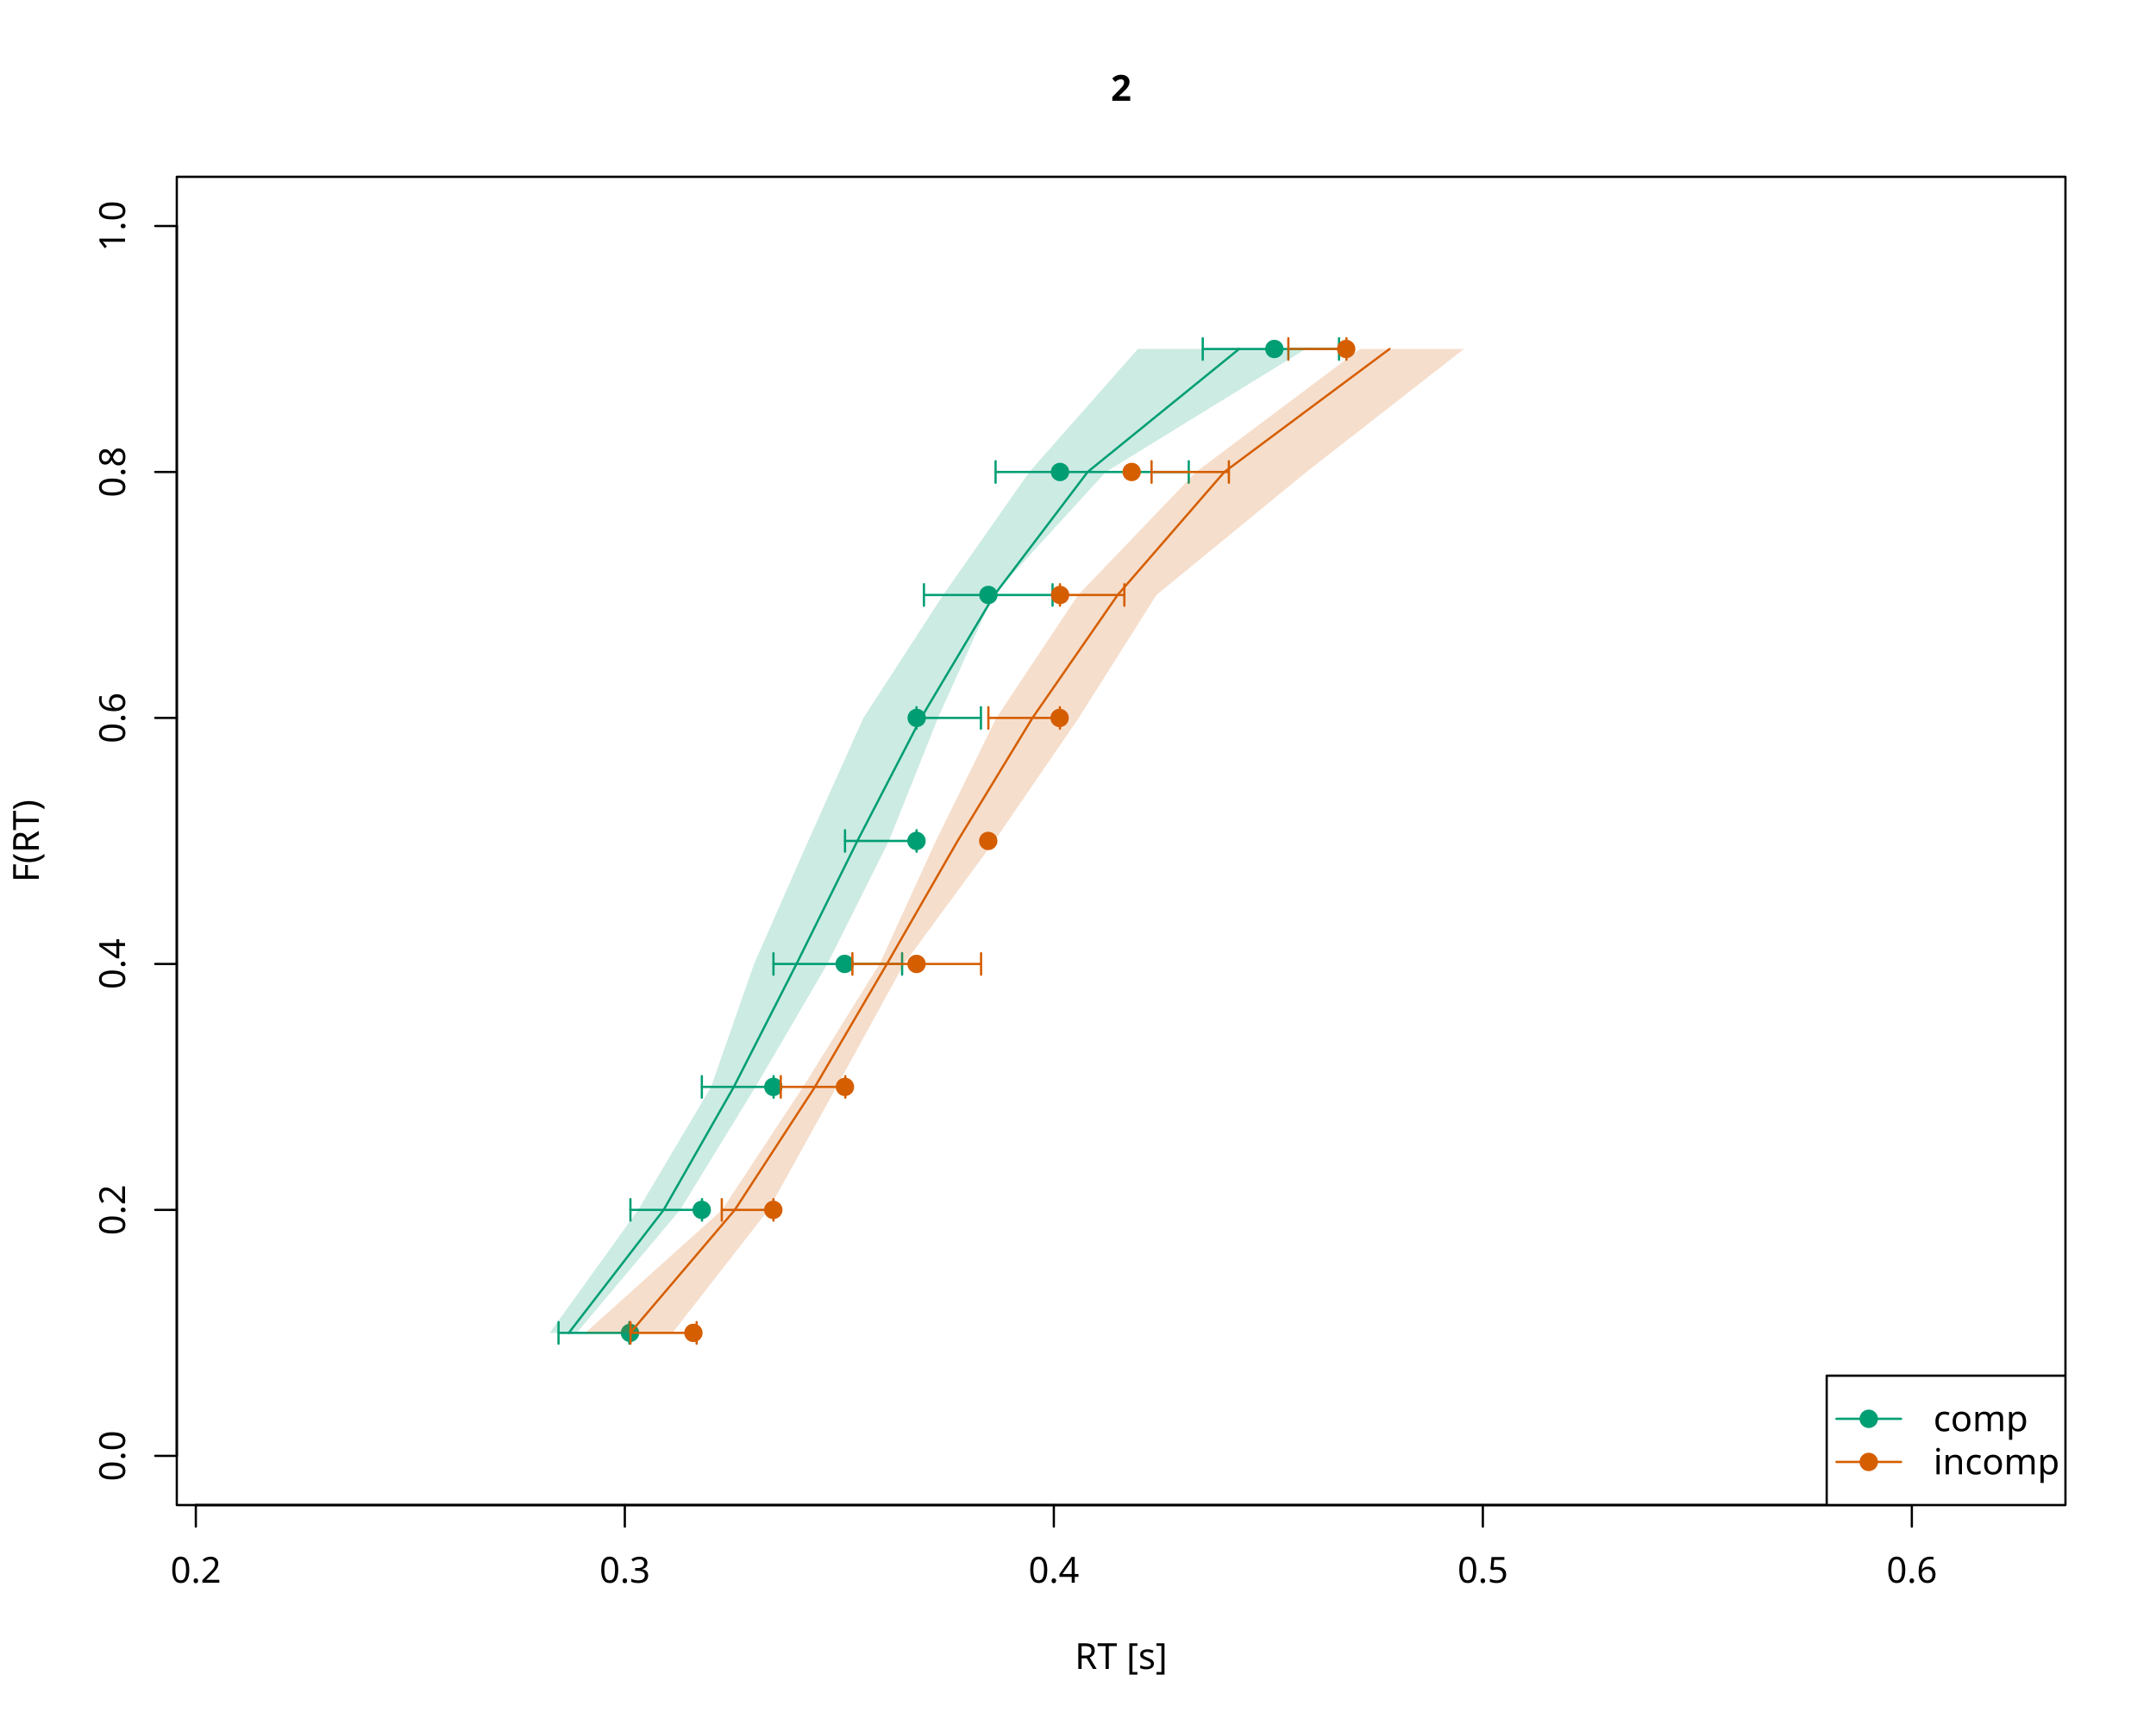
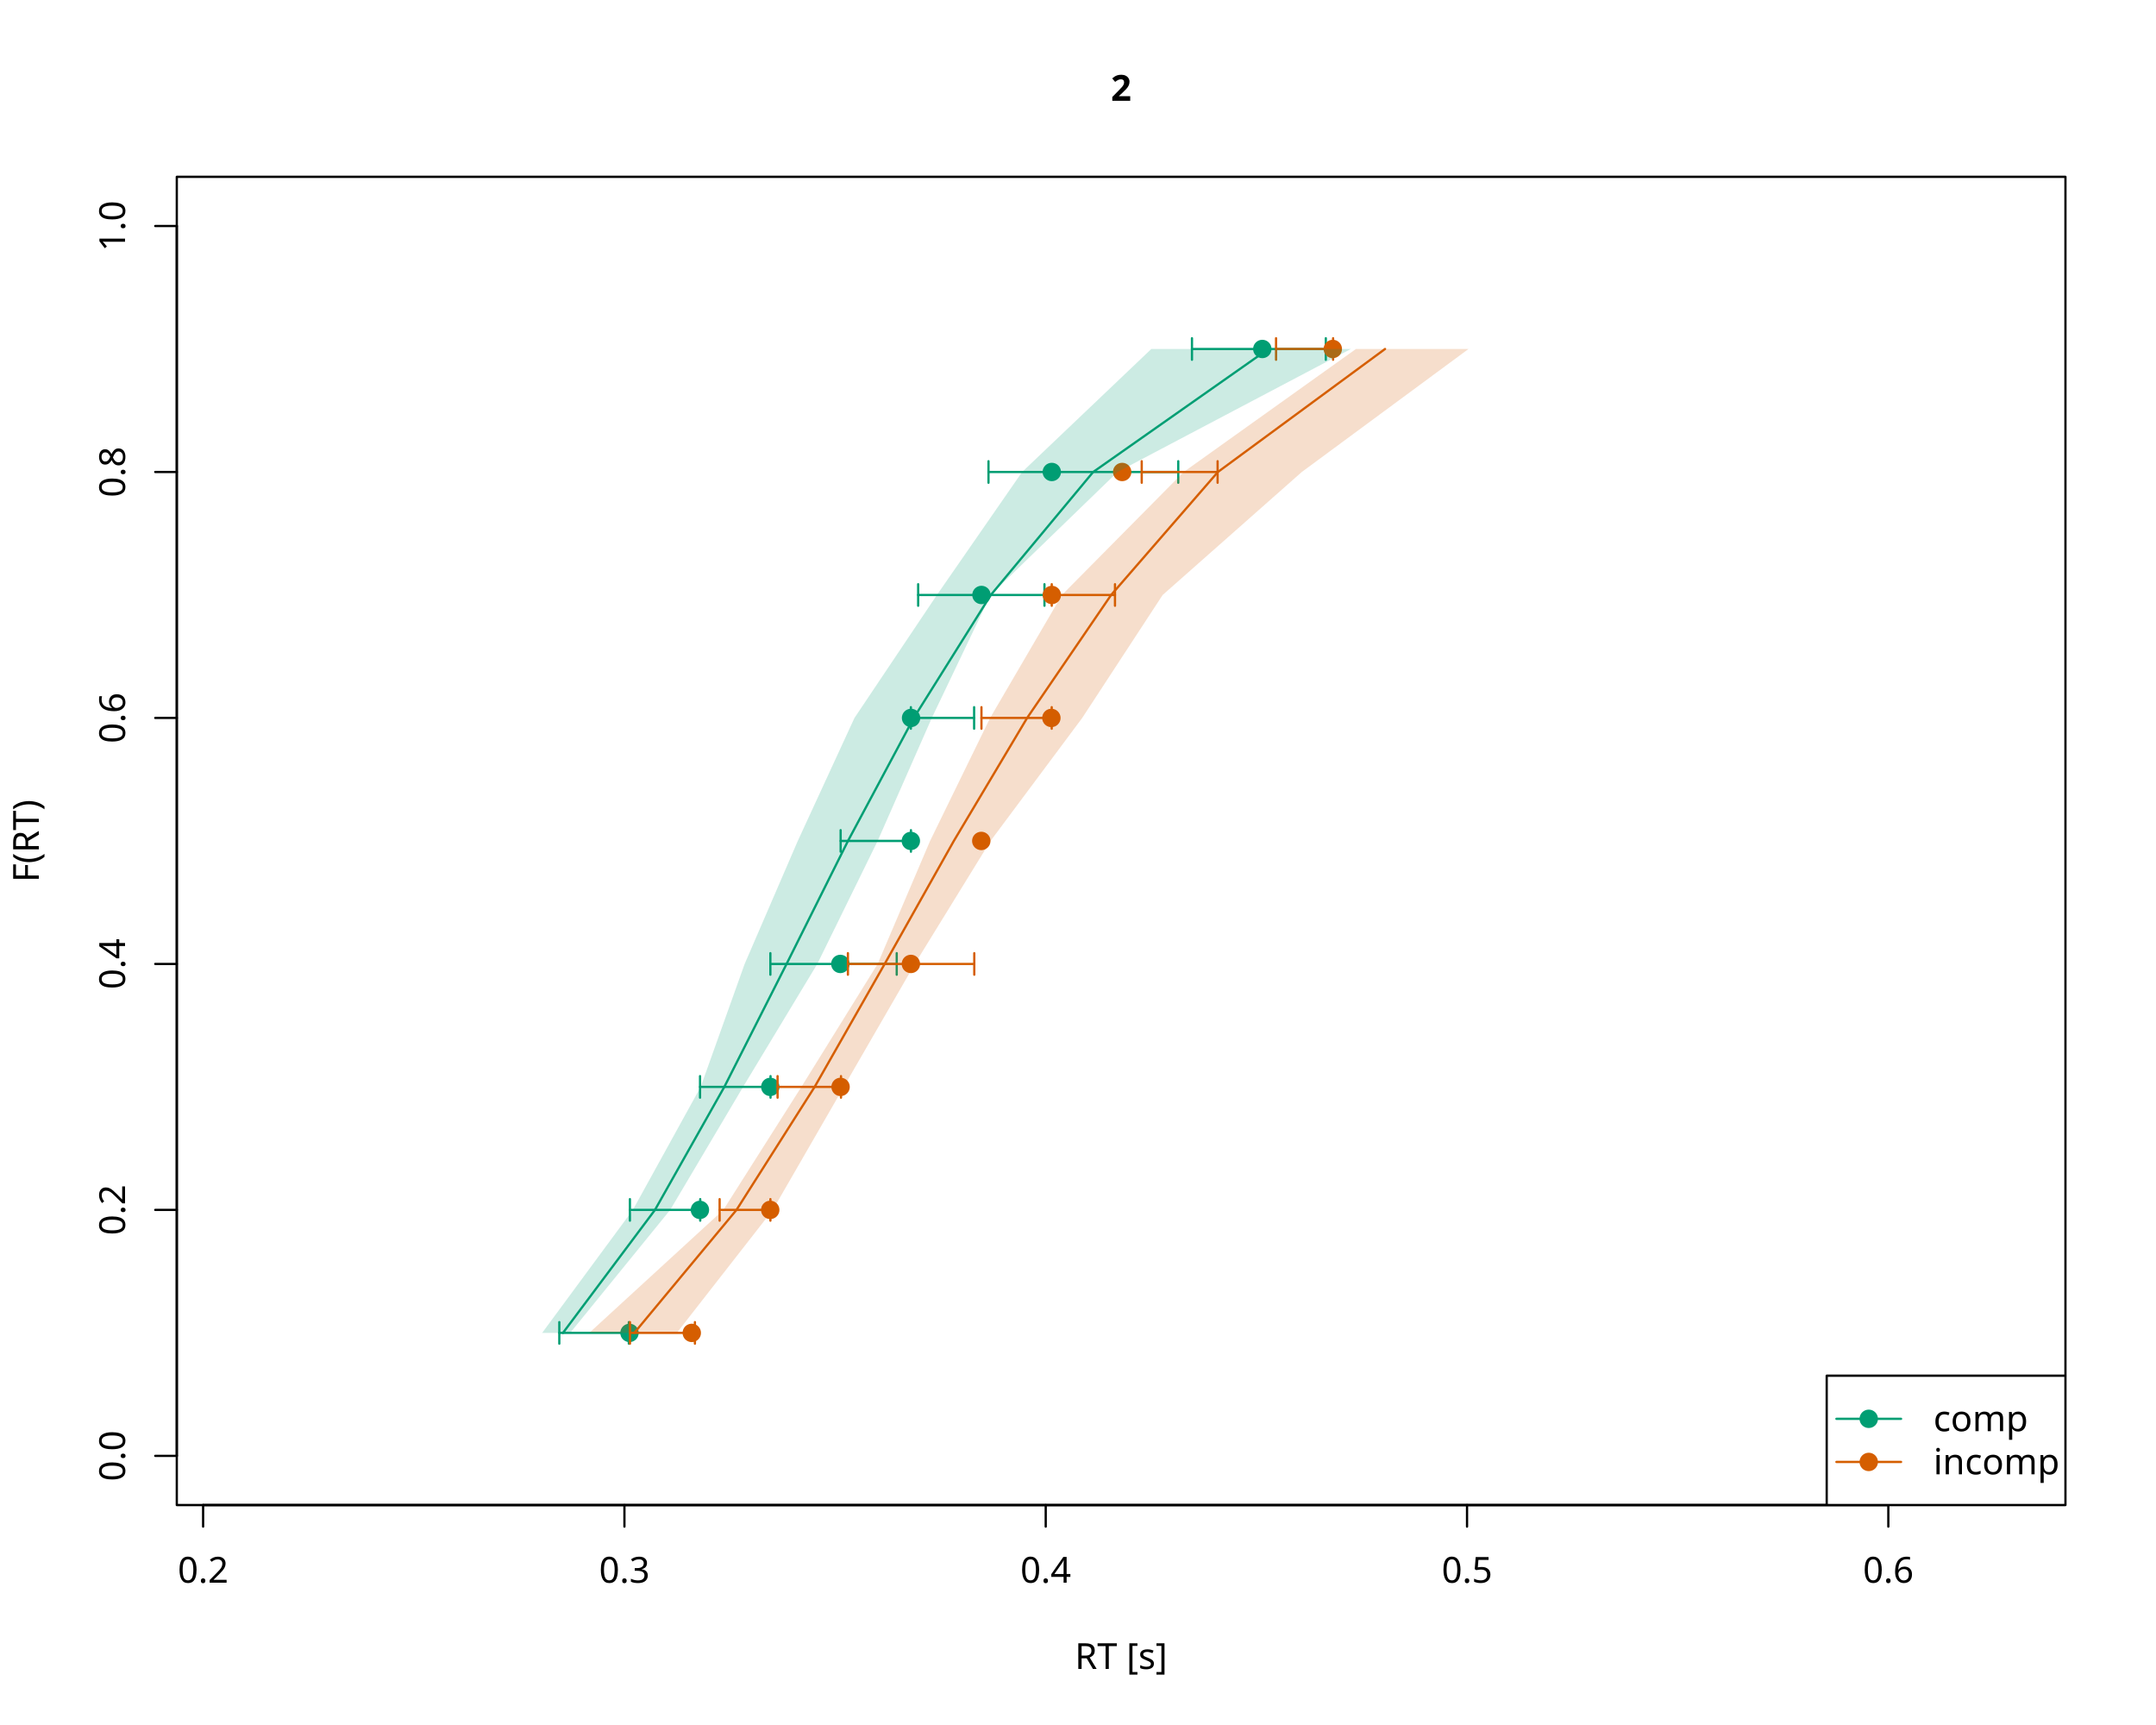
<svg xmlns="http://www.w3.org/2000/svg" class="svglite" data-engine-version="2.0" width="720.00pt" height="576.00pt" viewBox="0 0 720.00 576.00">
  <defs>
    <style type="text/css">
    .svglite line, .svglite polyline, .svglite polygon, .svglite path, .svglite rect, .svglite circle {
      fill: none;
      stroke: #000000;
      stroke-linecap: round;
      stroke-linejoin: round;
      stroke-miterlimit: 10.00;
    }
  </style>
  </defs>
  <rect width="100%" height="100%" style="stroke: none; fill: #FFFFFF;" />
  <defs>
    <clipPath id="cpMC4wMHw3MjAuMDB8MC4wMHw1NzYuMDA=">
      <rect x="0.00" y="0.00" width="720.00" height="576.00" />
    </clipPath>
  </defs>
  <g clip-path="url(#cpMC4wMHw3MjAuMDB8MC4wMHw1NzYuMDA=)">
</g>
  <defs>
    <clipPath id="cpNTkuMDR8Njg5Ljc2fDU5LjA0fDUwMi41Ng==">
      <rect x="59.04" y="59.04" width="630.72" height="443.52" />
    </clipPath>
  </defs>
  <g clip-path="url(#cpNTkuMDR8Njg5Ljc2fDU5LjA0fDUwMi41Ng==)">
</g>
  <g clip-path="url(#cpMC4wMHw3MjAuMDB8MC4wMHw1NzYuMDA=)">
-     <line x1="65.40" y1="502.56" x2="638.46" y2="502.56" style="stroke-width: 0.75;" />
-     <line x1="65.40" y1="502.56" x2="65.40" y2="509.76" style="stroke-width: 0.75;" />
-     <line x1="208.66" y1="502.56" x2="208.66" y2="509.76" style="stroke-width: 0.75;" />
-     <line x1="351.93" y1="502.56" x2="351.93" y2="509.76" style="stroke-width: 0.75;" />
-     <line x1="495.20" y1="502.56" x2="495.20" y2="509.76" style="stroke-width: 0.75;" />
-     <line x1="638.46" y1="502.56" x2="638.46" y2="509.76" style="stroke-width: 0.75;" />
-     <text x="65.40" y="528.48" text-anchor="middle" style="font-size: 12.00px; font-family: sans;" textLength="16.68px" lengthAdjust="spacingAndGlyphs">0.2</text>
-     <text x="208.66" y="528.48" text-anchor="middle" style="font-size: 12.00px; font-family: sans;" textLength="16.68px" lengthAdjust="spacingAndGlyphs">0.3</text>
-     <text x="351.93" y="528.48" text-anchor="middle" style="font-size: 12.00px; font-family: sans;" textLength="16.68px" lengthAdjust="spacingAndGlyphs">0.4</text>
-     <text x="495.20" y="528.48" text-anchor="middle" style="font-size: 12.00px; font-family: sans;" textLength="16.68px" lengthAdjust="spacingAndGlyphs">0.5</text>
-     <text x="638.46" y="528.48" text-anchor="middle" style="font-size: 12.00px; font-family: sans;" textLength="16.68px" lengthAdjust="spacingAndGlyphs">0.6</text>
+     <line x1="67.83" y1="502.56" x2="630.61" y2="502.56" style="stroke-width: 0.75;" />
+     <line x1="67.83" y1="502.56" x2="67.83" y2="509.76" style="stroke-width: 0.75;" />
+     <line x1="208.53" y1="502.56" x2="208.53" y2="509.76" style="stroke-width: 0.75;" />
+     <line x1="349.22" y1="502.56" x2="349.22" y2="509.76" style="stroke-width: 0.75;" />
+     <line x1="489.92" y1="502.56" x2="489.92" y2="509.76" style="stroke-width: 0.75;" />
+     <line x1="630.61" y1="502.56" x2="630.61" y2="509.76" style="stroke-width: 0.75;" />
+     <text x="67.83" y="528.48" text-anchor="middle" style="font-size: 12.00px; font-family: sans;" textLength="16.68px" lengthAdjust="spacingAndGlyphs">0.2</text>
+     <text x="208.53" y="528.48" text-anchor="middle" style="font-size: 12.00px; font-family: sans;" textLength="16.68px" lengthAdjust="spacingAndGlyphs">0.3</text>
+     <text x="349.22" y="528.48" text-anchor="middle" style="font-size: 12.00px; font-family: sans;" textLength="16.68px" lengthAdjust="spacingAndGlyphs">0.4</text>
+     <text x="489.92" y="528.48" text-anchor="middle" style="font-size: 12.00px; font-family: sans;" textLength="16.68px" lengthAdjust="spacingAndGlyphs">0.5</text>
+     <text x="630.61" y="528.48" text-anchor="middle" style="font-size: 12.00px; font-family: sans;" textLength="16.68px" lengthAdjust="spacingAndGlyphs">0.6</text>
    <line x1="59.04" y1="486.13" x2="59.04" y2="75.47" style="stroke-width: 0.75;" />
    <line x1="59.04" y1="486.13" x2="51.84" y2="486.13" style="stroke-width: 0.75;" />
    <line x1="59.04" y1="404.00" x2="51.84" y2="404.00" style="stroke-width: 0.75;" />
    <line x1="59.04" y1="321.87" x2="51.84" y2="321.87" style="stroke-width: 0.75;" />
    <line x1="59.04" y1="239.73" x2="51.84" y2="239.73" style="stroke-width: 0.75;" />
    <line x1="59.04" y1="157.60" x2="51.84" y2="157.60" style="stroke-width: 0.75;" />
    <line x1="59.04" y1="75.47" x2="51.84" y2="75.47" style="stroke-width: 0.75;" />
    <text transform="translate(41.76,486.13) rotate(-90)" text-anchor="middle" style="font-size: 12.00px; font-family: sans;" textLength="16.68px" lengthAdjust="spacingAndGlyphs">0.0</text>
    <text transform="translate(41.76,404.00) rotate(-90)" text-anchor="middle" style="font-size: 12.00px; font-family: sans;" textLength="16.68px" lengthAdjust="spacingAndGlyphs">0.2</text>
    <text transform="translate(41.76,321.87) rotate(-90)" text-anchor="middle" style="font-size: 12.00px; font-family: sans;" textLength="16.68px" lengthAdjust="spacingAndGlyphs">0.4</text>
    <text transform="translate(41.76,239.73) rotate(-90)" text-anchor="middle" style="font-size: 12.00px; font-family: sans;" textLength="16.68px" lengthAdjust="spacingAndGlyphs">0.6</text>
    <text transform="translate(41.76,157.60) rotate(-90)" text-anchor="middle" style="font-size: 12.00px; font-family: sans;" textLength="16.68px" lengthAdjust="spacingAndGlyphs">0.8</text>
    <text transform="translate(41.76,75.47) rotate(-90)" text-anchor="middle" style="font-size: 12.00px; font-family: sans;" textLength="16.68px" lengthAdjust="spacingAndGlyphs">1.0</text>
    <polygon points="59.04,502.56 689.76,502.56 689.76,59.04 59.04,59.04 " style="stroke-width: 0.75; fill: none;" />
    <text x="374.40" y="33.65" text-anchor="middle" style="font-size: 12.00px; font-weight: bold; font-family: sans;" textLength="6.67px" lengthAdjust="spacingAndGlyphs">2</text>
    <text x="374.40" y="557.28" text-anchor="middle" style="font-size: 12.00px; font-family: sans;" textLength="32.00px" lengthAdjust="spacingAndGlyphs">RT [s]</text>
    <text transform="translate(12.96,280.80) rotate(-90)" text-anchor="middle" style="font-size: 12.00px; font-family: sans;" textLength="31.32px" lengthAdjust="spacingAndGlyphs">F(RT)</text>
  </g>
  <g clip-path="url(#cpNTkuMDR8Njg5Ljc2fDU5LjA0fDUwMi41Ng==)">
-     <line x1="186.52" y1="445.07" x2="210.16" y2="445.07" style="stroke-width: 0.75; stroke: #009E73;" />
-     <polyline points="186.52,441.47 186.52,445.07 186.52,448.67 " style="stroke-width: 0.75; stroke: #009E73;" />
-     <polyline points="210.16,448.67 210.16,445.07 210.16,441.47 " style="stroke-width: 0.75; stroke: #009E73;" />
-     <line x1="210.53" y1="404.00" x2="234.44" y2="404.00" style="stroke-width: 0.75; stroke: #009E73;" />
-     <polyline points="210.53,400.40 210.53,404.00 210.53,407.60 " style="stroke-width: 0.75; stroke: #009E73;" />
-     <polyline points="234.44,407.60 234.44,404.00 234.44,400.40 " style="stroke-width: 0.75; stroke: #009E73;" />
-     <line x1="234.38" y1="362.93" x2="258.35" y2="362.93" style="stroke-width: 0.75; stroke: #009E73;" />
-     <polyline points="234.38,359.33 234.38,362.93 234.38,366.53 " style="stroke-width: 0.75; stroke: #009E73;" />
-     <polyline points="258.35,366.53 258.35,362.93 258.35,359.33 " style="stroke-width: 0.75; stroke: #009E73;" />
-     <line x1="258.30" y1="321.87" x2="301.26" y2="321.87" style="stroke-width: 0.75; stroke: #009E73;" />
-     <polyline points="258.30,318.27 258.30,321.87 258.30,325.47 " style="stroke-width: 0.75; stroke: #009E73;" />
-     <polyline points="301.26,325.47 301.26,321.87 301.26,318.27 " style="stroke-width: 0.75; stroke: #009E73;" />
-     <line x1="282.19" y1="280.80" x2="306.10" y2="280.80" style="stroke-width: 0.75; stroke: #009E73;" />
-     <polyline points="282.19,277.20 282.19,280.80 282.19,284.40 " style="stroke-width: 0.75; stroke: #009E73;" />
-     <polyline points="306.10,284.40 306.10,280.80 306.10,277.20 " style="stroke-width: 0.75; stroke: #009E73;" />
-     <line x1="306.07" y1="239.73" x2="327.58" y2="239.73" style="stroke-width: 0.75; stroke: #009E73;" />
-     <polyline points="306.07,236.13 306.07,239.73 306.07,243.33 " style="stroke-width: 0.75; stroke: #009E73;" />
-     <polyline points="327.58,243.33 327.58,239.73 327.58,236.13 " style="stroke-width: 0.75; stroke: #009E73;" />
-     <line x1="308.55" y1="198.67" x2="351.50" y2="198.67" style="stroke-width: 0.75; stroke: #009E73;" />
-     <polyline points="308.55,195.07 308.55,198.67 308.55,202.27 " style="stroke-width: 0.75; stroke: #009E73;" />
-     <polyline points="351.50,202.27 351.50,198.67 351.50,195.07 " style="stroke-width: 0.75; stroke: #009E73;" />
-     <line x1="332.47" y1="157.60" x2="396.99" y2="157.60" style="stroke-width: 0.75; stroke: #009E73;" />
-     <polyline points="332.47,154.00 332.47,157.60 332.47,161.20 " style="stroke-width: 0.75; stroke: #009E73;" />
-     <polyline points="396.99,161.20 396.99,157.60 396.99,154.00 " style="stroke-width: 0.75; stroke: #009E73;" />
-     <line x1="401.66" y1="116.53" x2="447.17" y2="116.53" style="stroke-width: 0.75; stroke: #009E73;" />
-     <polyline points="401.66,112.93 401.66,116.53 401.66,120.13 " style="stroke-width: 0.75; stroke: #009E73;" />
-     <polyline points="447.17,120.13 447.17,116.53 447.17,112.93 " style="stroke-width: 0.75; stroke: #009E73;" />
-     <circle cx="210.38" cy="445.07" r="2.70" style="stroke-width: 0.75; stroke: #009E73; fill: #009E73;" />
-     <circle cx="234.34" cy="404.00" r="2.70" style="stroke-width: 0.75; stroke: #009E73; fill: #009E73;" />
-     <circle cx="258.26" cy="362.93" r="2.70" style="stroke-width: 0.75; stroke: #009E73; fill: #009E73;" />
-     <circle cx="282.08" cy="321.87" r="2.70" style="stroke-width: 0.75; stroke: #009E73; fill: #009E73;" />
-     <circle cx="306.06" cy="280.80" r="2.70" style="stroke-width: 0.75; stroke: #009E73; fill: #009E73;" />
-     <circle cx="306.14" cy="239.73" r="2.70" style="stroke-width: 0.75; stroke: #009E73; fill: #009E73;" />
-     <circle cx="330.07" cy="198.67" r="2.70" style="stroke-width: 0.75; stroke: #009E73; fill: #009E73;" />
-     <circle cx="353.99" cy="157.60" r="2.70" style="stroke-width: 0.75; stroke: #009E73; fill: #009E73;" />
-     <circle cx="425.58" cy="116.53" r="2.70" style="stroke-width: 0.75; stroke: #009E73; fill: #009E73;" />
-     <line x1="210.55" y1="445.07" x2="232.64" y2="445.07" style="stroke-width: 0.75; stroke: #D55E00;" />
-     <polyline points="210.55,441.47 210.55,445.07 210.55,448.67 " style="stroke-width: 0.75; stroke: #D55E00;" />
-     <polyline points="232.64,448.67 232.64,445.07 232.64,441.47 " style="stroke-width: 0.75; stroke: #D55E00;" />
-     <line x1="241.04" y1="404.00" x2="258.30" y2="404.00" style="stroke-width: 0.75; stroke: #D55E00;" />
-     <polyline points="241.04,400.40 241.04,404.00 241.04,407.60 " style="stroke-width: 0.75; stroke: #D55E00;" />
-     <polyline points="258.30,407.60 258.30,404.00 258.30,400.40 " style="stroke-width: 0.75; stroke: #D55E00;" />
-     <line x1="260.74" y1="362.93" x2="282.30" y2="362.93" style="stroke-width: 0.75; stroke: #D55E00;" />
-     <polyline points="260.74,359.33 260.74,362.93 260.74,366.53 " style="stroke-width: 0.75; stroke: #D55E00;" />
-     <polyline points="282.30,366.53 282.30,362.93 282.30,359.33 " style="stroke-width: 0.75; stroke: #D55E00;" />
-     <line x1="284.66" y1="321.87" x2="327.63" y2="321.87" style="stroke-width: 0.75; stroke: #D55E00;" />
-     <polyline points="284.66,318.27 284.66,321.87 284.66,325.47 " style="stroke-width: 0.75; stroke: #D55E00;" />
-     <polyline points="327.63,325.47 327.63,321.87 327.63,318.27 " style="stroke-width: 0.75; stroke: #D55E00;" />
-     <line x1="330.07" y1="239.73" x2="353.96" y2="239.73" style="stroke-width: 0.75; stroke: #D55E00;" />
-     <polyline points="330.07,236.13 330.07,239.73 330.07,243.33 " style="stroke-width: 0.75; stroke: #D55E00;" />
-     <polyline points="353.96,243.33 353.96,239.73 353.96,236.13 " style="stroke-width: 0.75; stroke: #D55E00;" />
-     <line x1="353.97" y1="198.67" x2="375.48" y2="198.67" style="stroke-width: 0.75; stroke: #D55E00;" />
-     <polyline points="353.97,195.07 353.97,198.67 353.97,202.27 " style="stroke-width: 0.75; stroke: #D55E00;" />
-     <polyline points="375.48,202.27 375.48,198.67 375.48,195.07 " style="stroke-width: 0.75; stroke: #D55E00;" />
-     <line x1="384.57" y1="157.60" x2="410.38" y2="157.60" style="stroke-width: 0.75; stroke: #D55E00;" />
-     <polyline points="384.57,154.00 384.57,157.60 384.57,161.20 " style="stroke-width: 0.75; stroke: #D55E00;" />
-     <polyline points="410.38,161.20 410.38,157.60 410.38,154.00 " style="stroke-width: 0.75; stroke: #D55E00;" />
-     <line x1="430.25" y1="116.53" x2="449.65" y2="116.53" style="stroke-width: 0.75; stroke: #D55E00;" />
-     <polyline points="430.25,112.93 430.25,116.53 430.25,120.13 " style="stroke-width: 0.75; stroke: #D55E00;" />
-     <polyline points="449.65,120.13 449.65,116.53 449.65,112.93 " style="stroke-width: 0.75; stroke: #D55E00;" />
-     <circle cx="231.57" cy="445.07" r="2.70" style="stroke-width: 0.75; stroke: #D55E00; fill: #D55E00;" />
-     <circle cx="258.24" cy="404.00" r="2.70" style="stroke-width: 0.75; stroke: #D55E00; fill: #D55E00;" />
-     <circle cx="282.17" cy="362.93" r="2.70" style="stroke-width: 0.75; stroke: #D55E00; fill: #D55E00;" />
-     <circle cx="306.08" cy="321.87" r="2.70" style="stroke-width: 0.75; stroke: #D55E00; fill: #D55E00;" />
-     <circle cx="330.02" cy="280.80" r="2.70" style="stroke-width: 0.75; stroke: #D55E00; fill: #D55E00;" />
-     <circle cx="353.86" cy="239.73" r="2.70" style="stroke-width: 0.75; stroke: #D55E00; fill: #D55E00;" />
-     <circle cx="354.01" cy="198.67" r="2.70" style="stroke-width: 0.75; stroke: #D55E00; fill: #D55E00;" />
-     <circle cx="377.92" cy="157.60" r="2.70" style="stroke-width: 0.75; stroke: #D55E00; fill: #D55E00;" />
-     <circle cx="449.55" cy="116.53" r="2.70" style="stroke-width: 0.75; stroke: #D55E00; fill: #D55E00;" />
-     <polygon points="183.58,445.07 213.11,404.00 237.46,362.93 251.82,321.87 269.91,280.80 288.32,239.73 314.97,198.67 343.74,157.60 379.98,116.53 436.04,116.53 369.29,157.60 331.73,198.67 313.25,239.73 296.84,280.80 276.31,321.87 252.30,362.93 227.12,404.00 192.59,445.07 " style="stroke-width: 0.75; stroke: none; fill: #009E73; fill-opacity: 0.20;" />
-     <polyline points="189.95,445.07 221.63,404.00 245.06,362.93 266.00,321.87 286.32,280.80 307.59,239.73 332.05,198.67 363.21,157.60 413.80,116.53 " style="stroke-width: 0.75; stroke: #009E73;" />
-     <polygon points="195.46,445.07 241.13,404.00 268.18,362.93 293.74,321.87 312.53,280.80 332.73,239.73 360.04,198.67 399.41,157.60 454.17,116.53 488.89,116.53 436.29,157.60 386.20,198.67 360.24,239.73 332.09,280.80 301.90,321.87 279.38,362.93 256.60,404.00 224.55,445.07 " style="stroke-width: 0.75; stroke: none; fill: #D55E00; fill-opacity: 0.20;" />
-     <polyline points="210.45,445.07 245.39,404.00 272.15,362.93 296.19,321.87 319.79,280.80 344.79,239.73 373.23,198.67 408.87,157.60 464.03,116.53 " style="stroke-width: 0.75; stroke: #D55E00;" />
+     <line x1="186.78" y1="445.07" x2="210.00" y2="445.07" style="stroke-width: 0.75; stroke: #009E73;" />
+     <polyline points="186.78,441.47 186.78,445.07 186.78,448.67 " style="stroke-width: 0.75; stroke: #009E73;" />
+     <polyline points="210.00,448.67 210.00,445.07 210.00,441.47 " style="stroke-width: 0.75; stroke: #009E73;" />
+     <line x1="210.36" y1="404.00" x2="233.84" y2="404.00" style="stroke-width: 0.75; stroke: #009E73;" />
+     <polyline points="210.36,400.40 210.36,404.00 210.36,407.60 " style="stroke-width: 0.75; stroke: #009E73;" />
+     <polyline points="233.84,407.60 233.84,404.00 233.84,400.40 " style="stroke-width: 0.75; stroke: #009E73;" />
+     <line x1="233.78" y1="362.93" x2="257.32" y2="362.93" style="stroke-width: 0.75; stroke: #009E73;" />
+     <polyline points="233.78,359.33 233.78,362.93 233.78,366.53 " style="stroke-width: 0.75; stroke: #009E73;" />
+     <polyline points="257.32,366.53 257.32,362.93 257.32,359.33 " style="stroke-width: 0.75; stroke: #009E73;" />
+     <line x1="257.27" y1="321.87" x2="299.46" y2="321.87" style="stroke-width: 0.75; stroke: #009E73;" />
+     <polyline points="257.27,318.27 257.27,321.87 257.27,325.47 " style="stroke-width: 0.75; stroke: #009E73;" />
+     <polyline points="299.46,325.47 299.46,321.87 299.46,318.27 " style="stroke-width: 0.75; stroke: #009E73;" />
+     <line x1="280.73" y1="280.80" x2="304.21" y2="280.80" style="stroke-width: 0.75; stroke: #009E73;" />
+     <polyline points="280.73,277.20 280.73,280.80 280.73,284.40 " style="stroke-width: 0.75; stroke: #009E73;" />
+     <polyline points="304.21,284.40 304.21,280.80 304.21,277.20 " style="stroke-width: 0.75; stroke: #009E73;" />
+     <line x1="304.19" y1="239.73" x2="325.31" y2="239.73" style="stroke-width: 0.75; stroke: #009E73;" />
+     <polyline points="304.19,236.13 304.19,239.73 304.19,243.33 " style="stroke-width: 0.75; stroke: #009E73;" />
+     <polyline points="325.31,243.33 325.31,239.73 325.31,236.13 " style="stroke-width: 0.75; stroke: #009E73;" />
+     <line x1="306.62" y1="198.67" x2="348.80" y2="198.67" style="stroke-width: 0.75; stroke: #009E73;" />
+     <polyline points="306.62,195.07 306.62,198.67 306.62,202.27 " style="stroke-width: 0.75; stroke: #009E73;" />
+     <polyline points="348.80,202.27 348.80,198.67 348.80,195.07 " style="stroke-width: 0.75; stroke: #009E73;" />
+     <line x1="330.11" y1="157.60" x2="393.48" y2="157.60" style="stroke-width: 0.75; stroke: #009E73;" />
+     <polyline points="330.11,154.00 330.11,157.60 330.11,161.20 " style="stroke-width: 0.75; stroke: #009E73;" />
+     <polyline points="393.48,161.20 393.48,157.60 393.48,154.00 " style="stroke-width: 0.75; stroke: #009E73;" />
+     <line x1="398.06" y1="116.53" x2="442.76" y2="116.53" style="stroke-width: 0.75; stroke: #009E73;" />
+     <polyline points="398.06,112.93 398.06,116.53 398.06,120.13 " style="stroke-width: 0.75; stroke: #009E73;" />
+     <polyline points="442.76,120.13 442.76,116.53 442.76,112.93 " style="stroke-width: 0.75; stroke: #009E73;" />
+     <circle cx="210.22" cy="445.07" r="2.70" style="stroke-width: 0.75; stroke: #009E73; fill: #009E73;" />
+     <circle cx="233.74" cy="404.00" r="2.70" style="stroke-width: 0.75; stroke: #009E73; fill: #009E73;" />
+     <circle cx="257.24" cy="362.93" r="2.70" style="stroke-width: 0.75; stroke: #009E73; fill: #009E73;" />
+     <circle cx="280.63" cy="321.87" r="2.70" style="stroke-width: 0.75; stroke: #009E73; fill: #009E73;" />
+     <circle cx="304.18" cy="280.80" r="2.70" style="stroke-width: 0.75; stroke: #009E73; fill: #009E73;" />
+     <circle cx="304.25" cy="239.73" r="2.70" style="stroke-width: 0.75; stroke: #009E73; fill: #009E73;" />
+     <circle cx="327.76" cy="198.67" r="2.70" style="stroke-width: 0.75; stroke: #009E73; fill: #009E73;" />
+     <circle cx="351.25" cy="157.60" r="2.70" style="stroke-width: 0.75; stroke: #009E73; fill: #009E73;" />
+     <circle cx="421.55" cy="116.53" r="2.70" style="stroke-width: 0.75; stroke: #009E73; fill: #009E73;" />
+     <line x1="210.38" y1="445.07" x2="232.07" y2="445.07" style="stroke-width: 0.75; stroke: #D55E00;" />
+     <polyline points="210.38,441.47 210.38,445.07 210.38,448.67 " style="stroke-width: 0.75; stroke: #D55E00;" />
+     <polyline points="232.07,448.67 232.07,445.07 232.07,441.47 " style="stroke-width: 0.75; stroke: #D55E00;" />
+     <line x1="240.32" y1="404.00" x2="257.28" y2="404.00" style="stroke-width: 0.75; stroke: #D55E00;" />
+     <polyline points="240.32,400.40 240.32,404.00 240.32,407.60 " style="stroke-width: 0.75; stroke: #D55E00;" />
+     <polyline points="257.28,407.60 257.28,404.00 257.28,400.40 " style="stroke-width: 0.75; stroke: #D55E00;" />
+     <line x1="259.67" y1="362.93" x2="280.85" y2="362.93" style="stroke-width: 0.75; stroke: #D55E00;" />
+     <polyline points="259.67,359.33 259.67,362.93 259.67,366.53 " style="stroke-width: 0.75; stroke: #D55E00;" />
+     <polyline points="280.85,366.53 280.85,362.93 280.85,359.33 " style="stroke-width: 0.75; stroke: #D55E00;" />
+     <line x1="283.16" y1="321.87" x2="325.36" y2="321.87" style="stroke-width: 0.75; stroke: #D55E00;" />
+     <polyline points="283.16,318.27 283.16,321.87 283.16,325.47 " style="stroke-width: 0.75; stroke: #D55E00;" />
+     <polyline points="325.36,325.47 325.36,321.87 325.36,318.27 " style="stroke-width: 0.75; stroke: #D55E00;" />
+     <line x1="327.76" y1="239.73" x2="351.22" y2="239.73" style="stroke-width: 0.75; stroke: #D55E00;" />
+     <polyline points="327.76,236.13 327.76,239.73 327.76,243.33 " style="stroke-width: 0.75; stroke: #D55E00;" />
+     <polyline points="351.22,243.33 351.22,239.73 351.22,236.13 " style="stroke-width: 0.75; stroke: #D55E00;" />
+     <line x1="351.23" y1="198.67" x2="372.35" y2="198.67" style="stroke-width: 0.75; stroke: #D55E00;" />
+     <polyline points="351.23,195.07 351.23,198.67 351.23,202.27 " style="stroke-width: 0.75; stroke: #D55E00;" />
+     <polyline points="372.35,202.27 372.35,198.67 372.35,195.07 " style="stroke-width: 0.75; stroke: #D55E00;" />
+     <line x1="381.28" y1="157.60" x2="406.62" y2="157.60" style="stroke-width: 0.75; stroke: #D55E00;" />
+     <polyline points="381.28,154.00 381.28,157.60 381.28,161.20 " style="stroke-width: 0.75; stroke: #D55E00;" />
+     <polyline points="406.62,161.20 406.62,157.60 406.62,154.00 " style="stroke-width: 0.75; stroke: #D55E00;" />
+     <line x1="426.14" y1="116.53" x2="445.19" y2="116.53" style="stroke-width: 0.75; stroke: #D55E00;" />
+     <polyline points="426.14,112.93 426.14,116.53 426.14,120.13 " style="stroke-width: 0.75; stroke: #D55E00;" />
+     <polyline points="445.19,120.13 445.19,116.53 445.19,112.93 " style="stroke-width: 0.75; stroke: #D55E00;" />
+     <circle cx="231.02" cy="445.07" r="2.70" style="stroke-width: 0.75; stroke: #D55E00; fill: #D55E00;" />
+     <circle cx="257.22" cy="404.00" r="2.70" style="stroke-width: 0.75; stroke: #D55E00; fill: #D55E00;" />
+     <circle cx="280.71" cy="362.93" r="2.70" style="stroke-width: 0.75; stroke: #D55E00; fill: #D55E00;" />
+     <circle cx="304.19" cy="321.87" r="2.70" style="stroke-width: 0.75; stroke: #D55E00; fill: #D55E00;" />
+     <circle cx="327.70" cy="280.80" r="2.70" style="stroke-width: 0.75; stroke: #D55E00; fill: #D55E00;" />
+     <circle cx="351.11" cy="239.73" r="2.70" style="stroke-width: 0.75; stroke: #D55E00; fill: #D55E00;" />
+     <circle cx="351.26" cy="198.67" r="2.70" style="stroke-width: 0.75; stroke: #D55E00; fill: #D55E00;" />
+     <circle cx="374.75" cy="157.60" r="2.70" style="stroke-width: 0.75; stroke: #D55E00; fill: #D55E00;" />
+     <circle cx="445.09" cy="116.53" r="2.70" style="stroke-width: 0.75; stroke: #D55E00; fill: #D55E00;" />
+     <polygon points="181.05,445.07 211.34,404.00 233.99,362.93 248.68,321.87 266.42,280.80 285.35,239.73 312.88,198.67 341.34,157.60 384.48,116.53 451.13,116.53 373.20,157.60 330.79,198.67 311.18,239.73 293.09,280.80 272.94,321.87 248.15,362.93 223.81,404.00 190.41,445.07 " style="stroke-width: 0.75; stroke: none; fill: #009E73; fill-opacity: 0.20;" />
+     <polyline points="188.00,445.07 218.73,404.00 241.89,362.93 262.68,321.87 283.18,280.80 305.15,239.73 330.89,198.67 365.07,157.60 423.56,116.53 " style="stroke-width: 0.75; stroke: #009E73;" />
+     <polygon points="196.78,445.07 241.56,404.00 267.62,362.93 293.09,321.87 310.60,280.80 330.65,239.73 354.63,198.67 395.29,157.60 452.82,116.53 490.41,116.53 434.74,157.60 388.27,198.67 361.41,239.73 330.79,280.80 305.50,321.87 281.77,362.93 258.08,404.00 226.02,445.07 " style="stroke-width: 0.75; stroke: none; fill: #D55E00; fill-opacity: 0.20;" />
+     <polyline points="211.83,445.07 245.96,404.00 272.05,362.93 295.44,321.87 318.53,280.80 343.01,239.73 371.06,198.67 406.72,157.60 462.54,116.53 " style="stroke-width: 0.75; stroke: #D55E00;" />
    <rect x="610.03" y="459.36" width="79.73" height="43.20" style="stroke-width: 0.75; fill: #FFFFFF;" />
    <line x1="613.27" y1="473.76" x2="634.87" y2="473.76" style="stroke-width: 0.75; stroke: #009E73;" />
    <line x1="613.27" y1="488.16" x2="634.87" y2="488.16" style="stroke-width: 0.75; stroke: #D55E00;" />
    <circle cx="624.07" cy="473.76" r="2.70" style="stroke-width: 0.75; stroke: #009E73; fill: #009E73;" />
    <circle cx="624.07" cy="488.16" r="2.70" style="stroke-width: 0.75; stroke: #D55E00; fill: #D55E00;" />
    <text x="645.67" y="477.89" style="font-size: 12.00px; font-family: sans;" textLength="29.35px" lengthAdjust="spacingAndGlyphs">comp</text>
    <text x="645.67" y="492.29" style="font-size: 12.00px; font-family: sans;" textLength="38.69px" lengthAdjust="spacingAndGlyphs">incomp</text>
  </g>
</svg>
